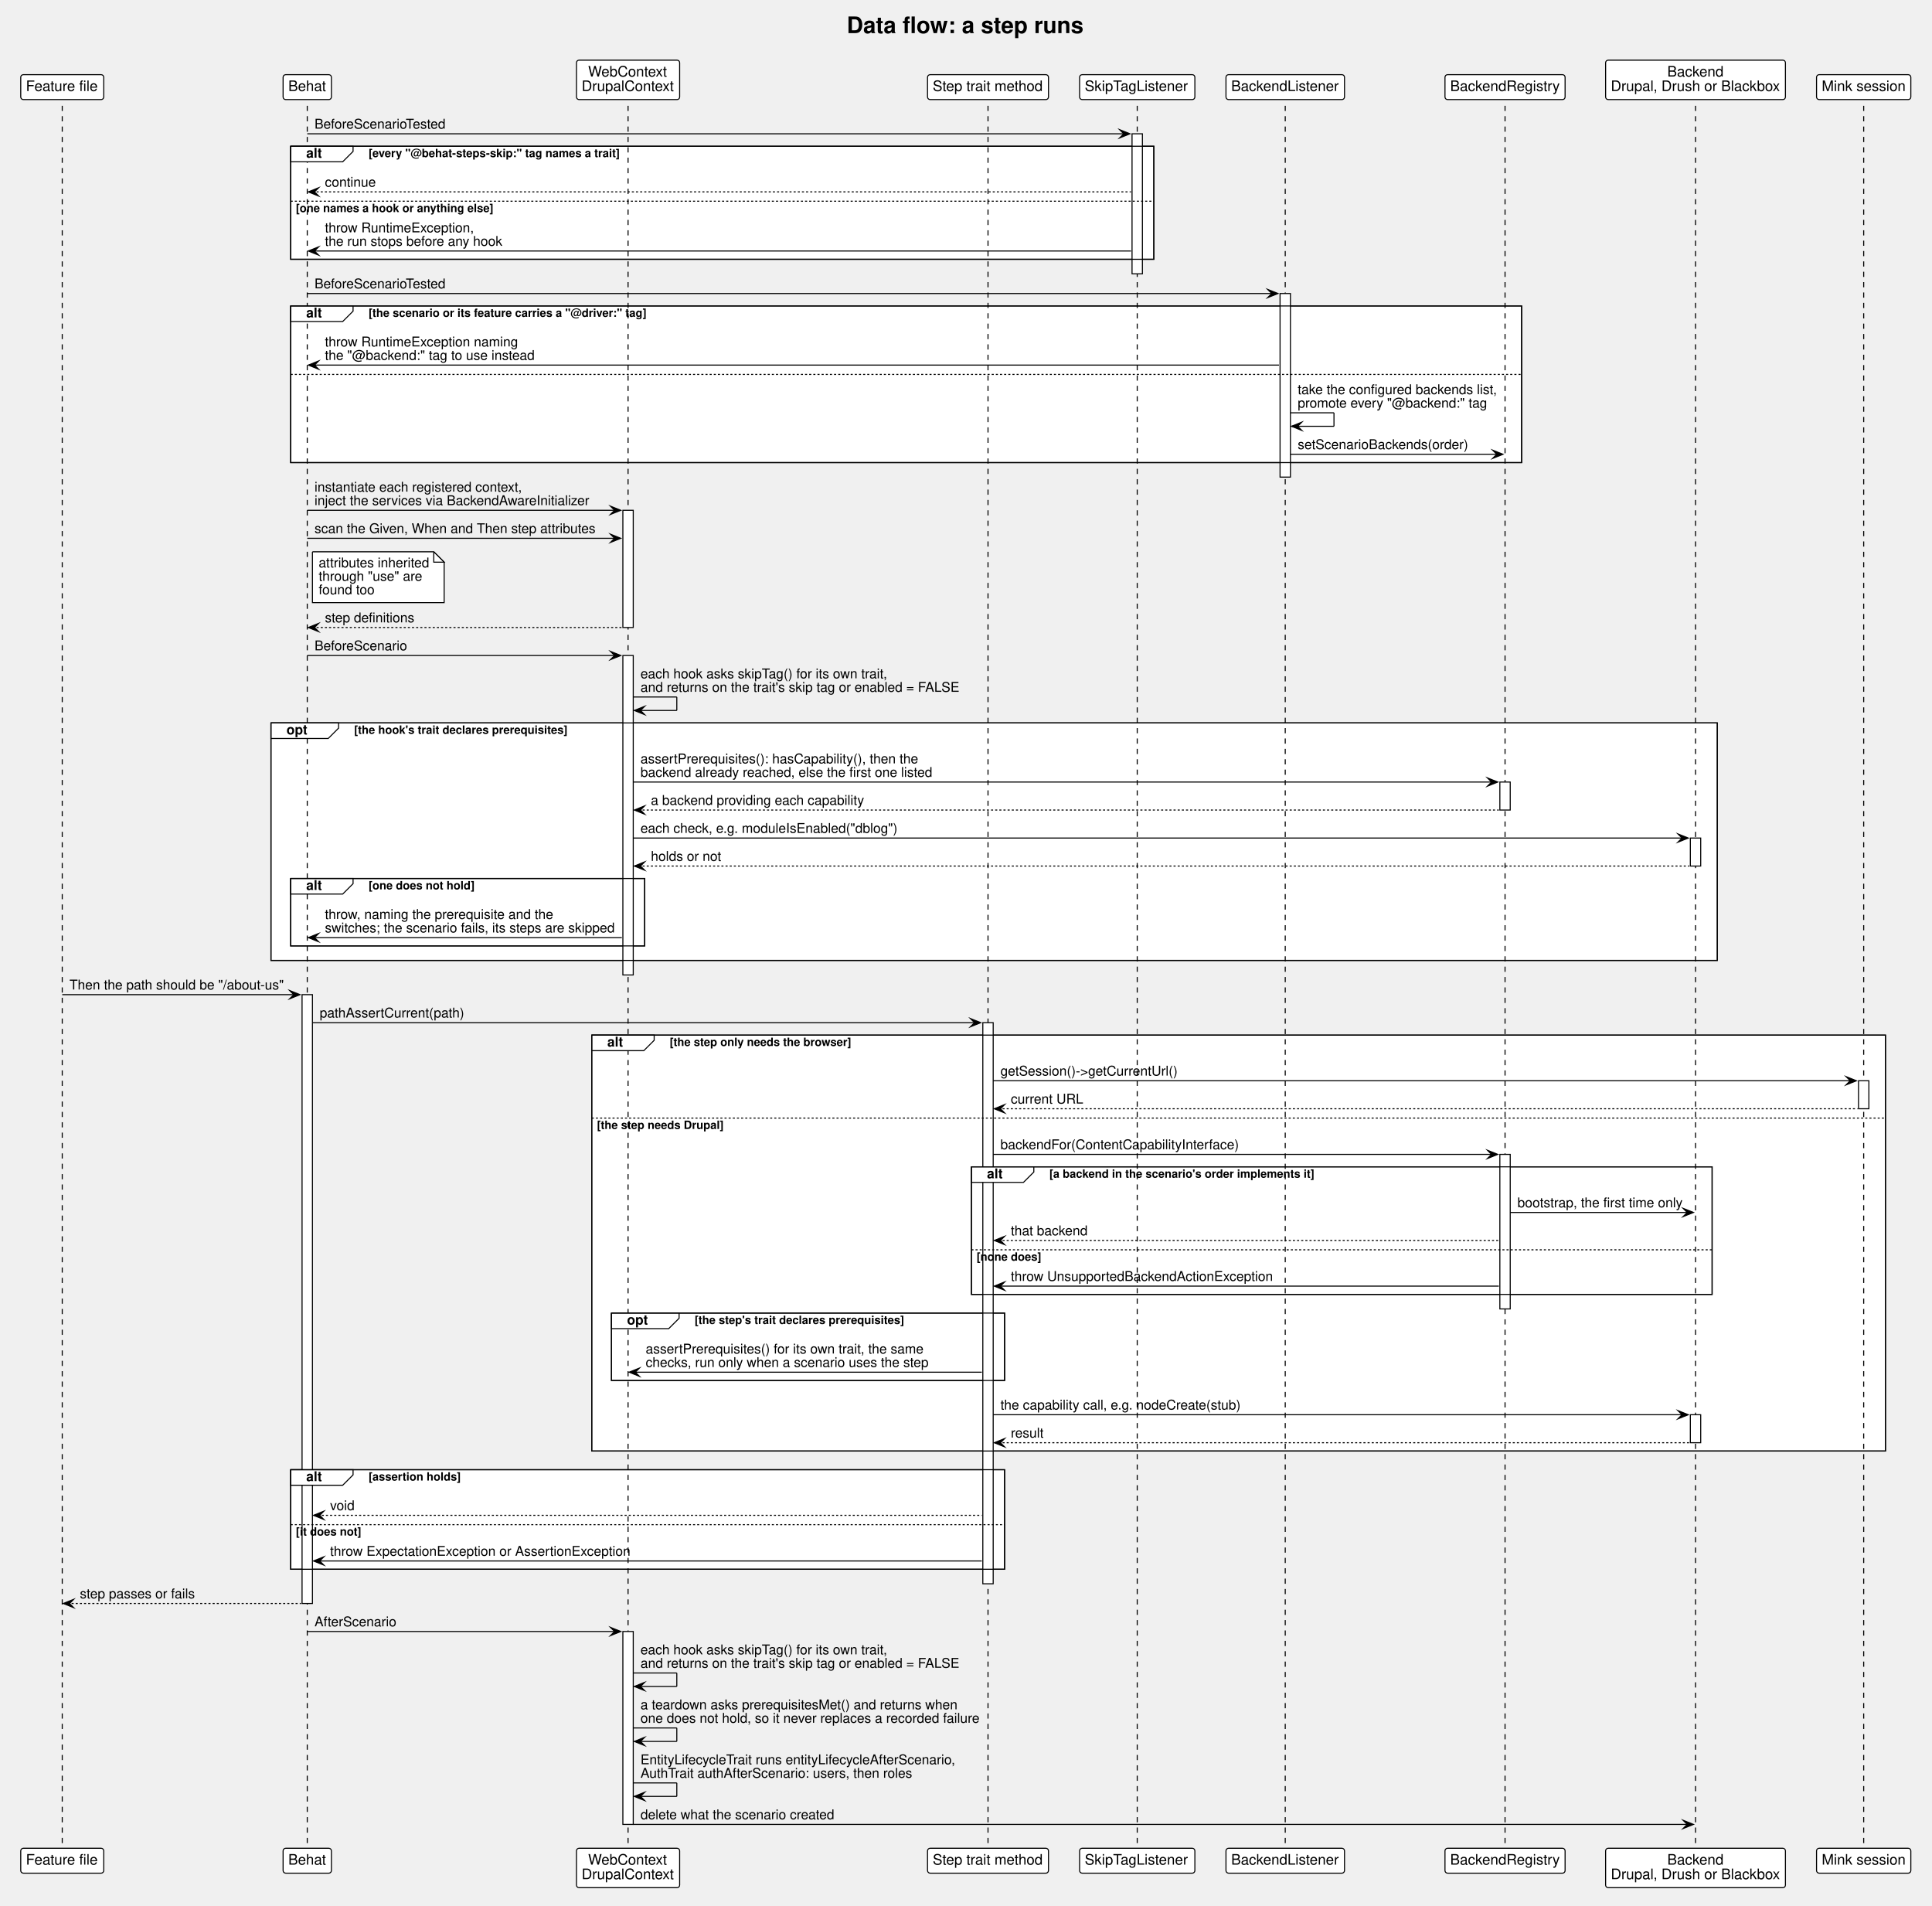
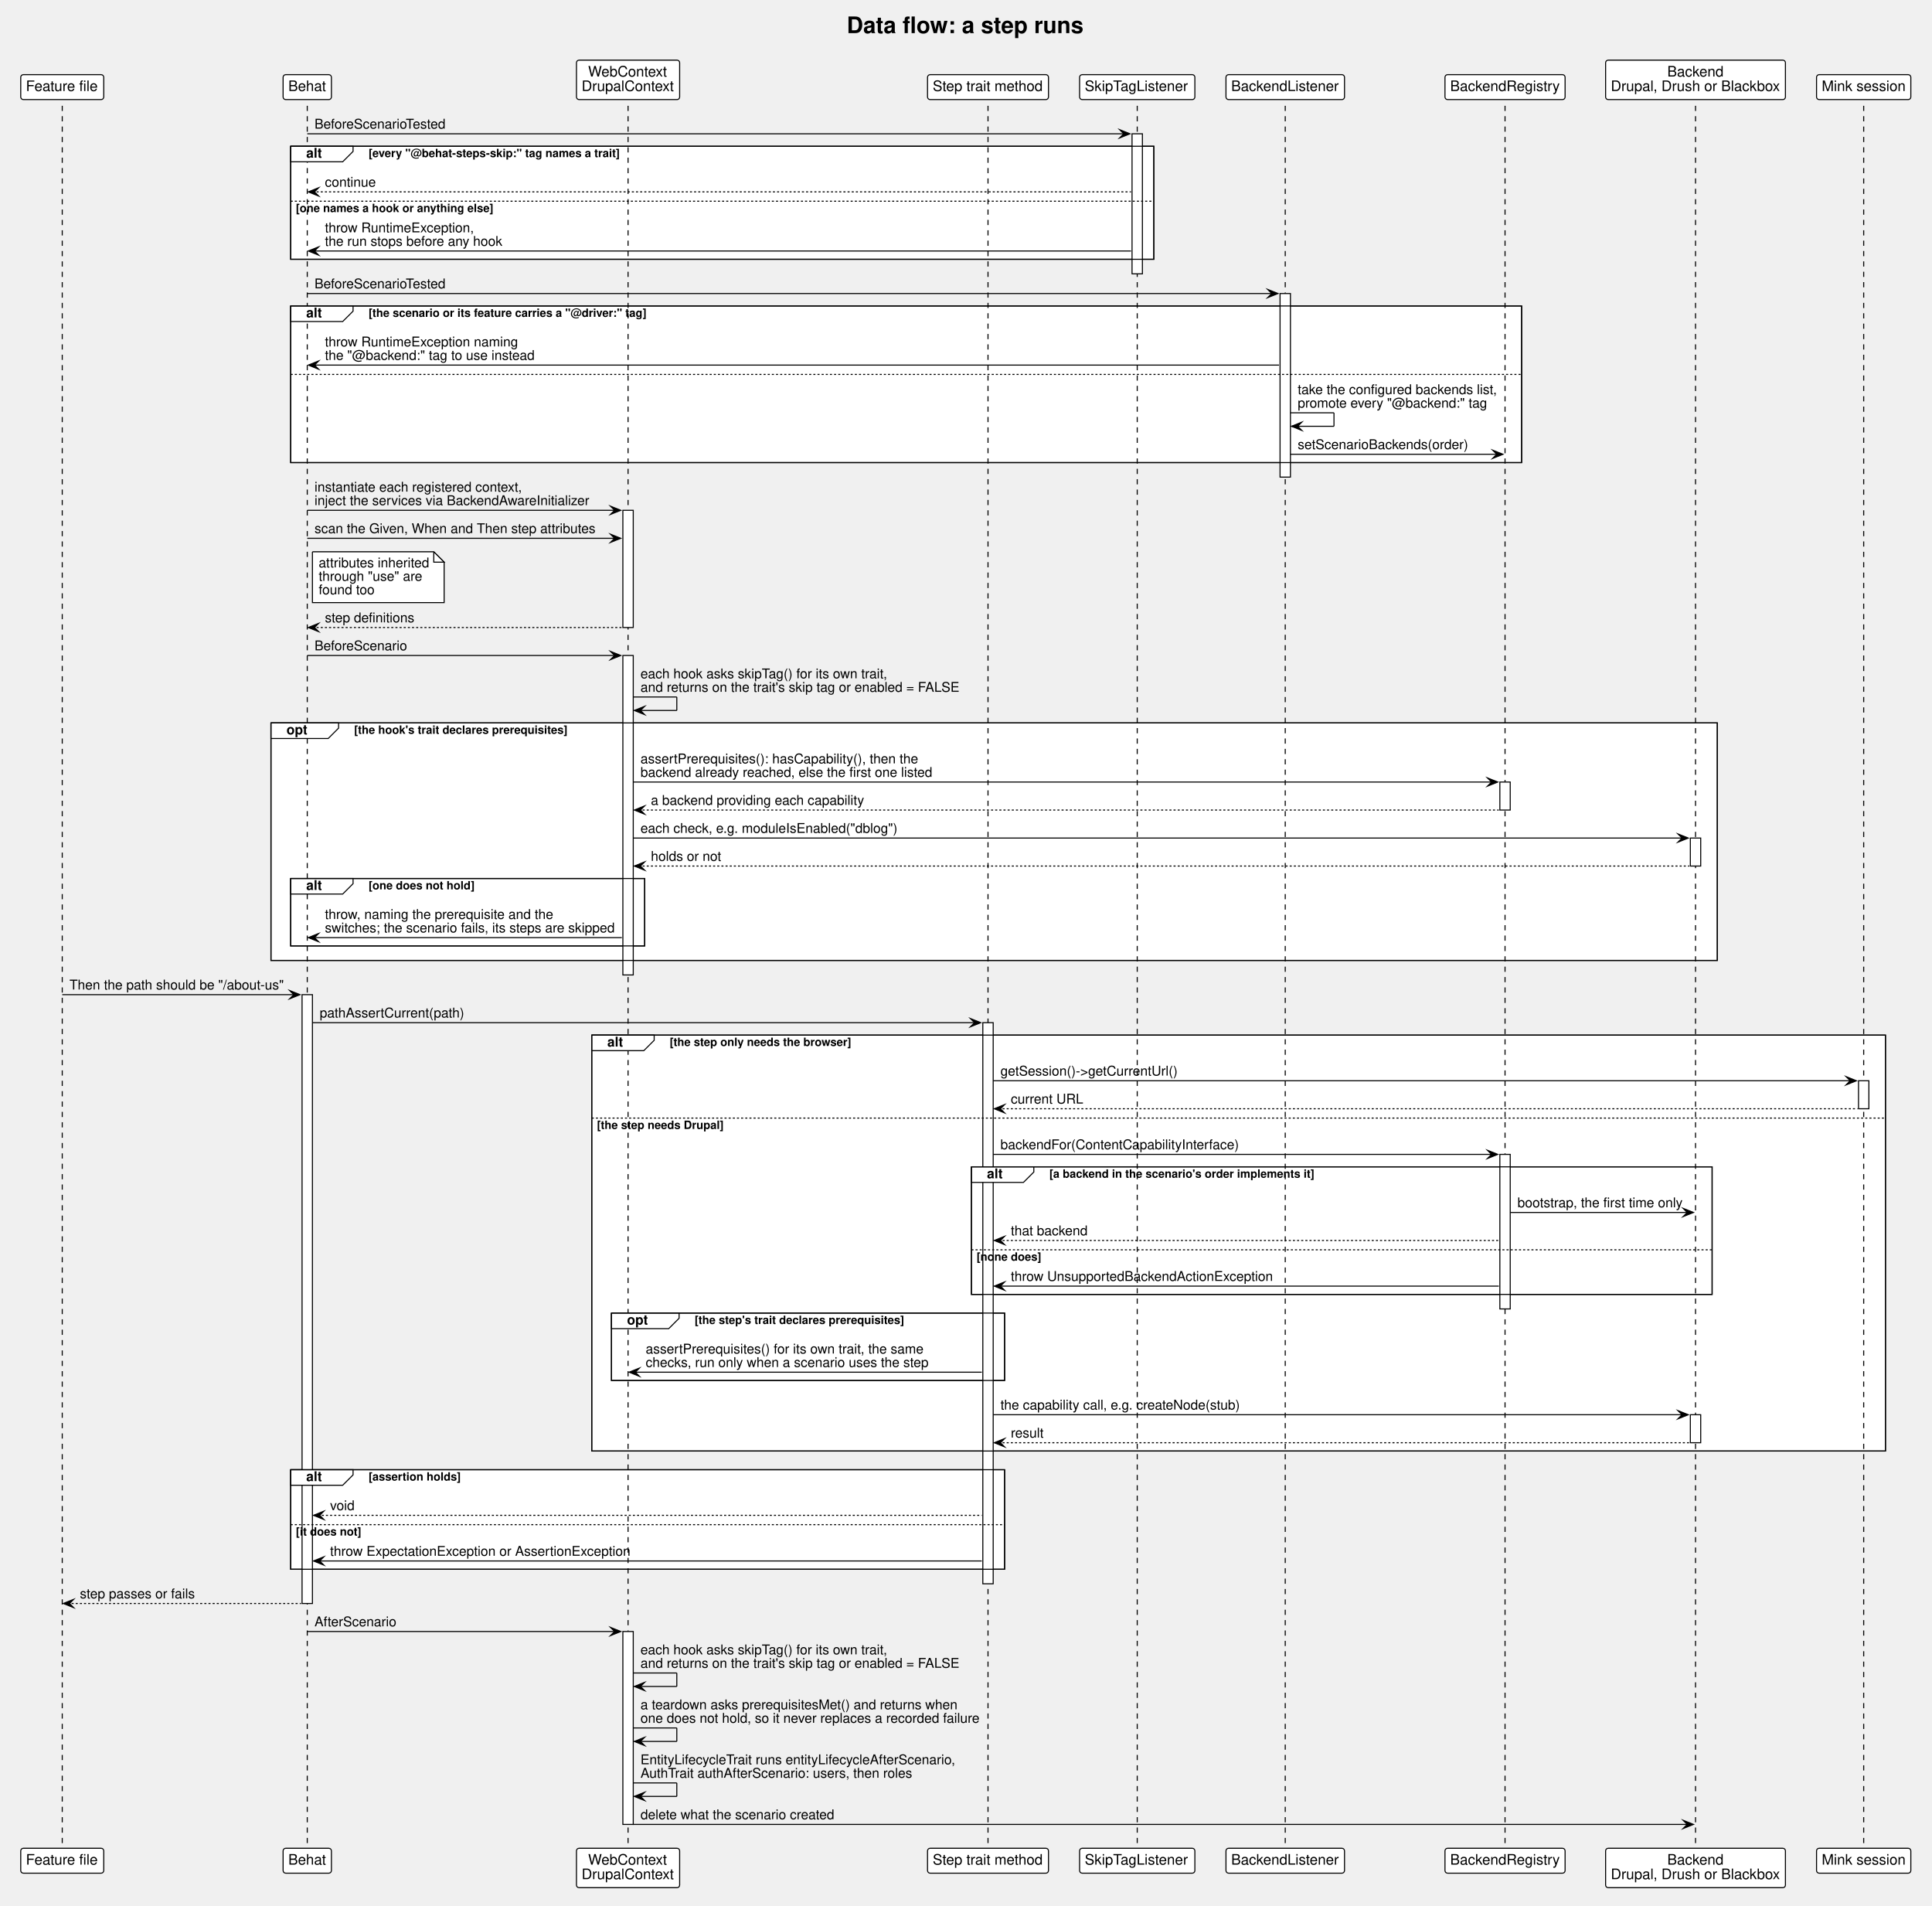
<svg xmlns="http://www.w3.org/2000/svg" version="1.1" data-diagram-type="SEQUENCE" style="width:1863px;height:1837px;background:#FFFFFF;" width="1863px" height="1837px" viewBox="0 0 1863 1837" zoomAndPan="magnify" preserveAspectRatio="none" contentStyleType="text/css">
  <defs />
  <g font-family="sans-serif" lengthAdjust="spacing">
    <g class="title" data-source-line="14">
      <text x="816.497" y="31.94" fill="#000" font-size="22" textLength="228.594" font-weight="700" font-family="Helvetica">Data flow: a step runs</text>
    </g>
    <rect x="280.281" y="141" width="832.331" height="109" fill="#FFF" style="stroke:#FFF;stroke-width:1;" />
    <rect x="280.281" y="141" width="832.331" height="109" fill="none" style="stroke:#000;stroke-width:1;" />
    <rect x="280.281" y="295" width="1187.008" height="151" fill="#FFF" style="stroke:#FFF;stroke-width:1;" />
    <rect x="280.281" y="295" width="1187.008" height="151" fill="none" style="stroke:#000;stroke-width:1;" />
    <rect x="261.281" y="697" width="1394.689" height="229" fill="#FFF" style="stroke:#FFF;stroke-width:1;" />
    <rect x="261.281" y="697" width="1394.689" height="229" fill="none" style="stroke:#000;stroke-width:1;" />
    <rect x="280.281" y="847" width="341.351" height="65" fill="#FFF" style="stroke:#FFF;stroke-width:1;" />
    <rect x="280.281" y="847" width="341.351" height="65" fill="none" style="stroke:#000;stroke-width:1;" />
    <rect x="570.631" y="998" width="1247.497" height="401" fill="#FFF" style="stroke:#FFF;stroke-width:1;" />
    <rect x="570.631" y="998" width="1247.497" height="401" fill="none" style="stroke:#000;stroke-width:1;" />
    <rect x="936.723" y="1125" width="714.248" height="123" fill="#FFF" style="stroke:#FFF;stroke-width:1;" />
    <rect x="936.723" y="1125" width="714.248" height="123" fill="none" style="stroke:#000;stroke-width:1;" />
    <rect x="589.631" y="1266" width="379.091" height="65" fill="#FFF" style="stroke:#FFF;stroke-width:1;" />
    <rect x="589.631" y="1266" width="379.091" height="65" fill="none" style="stroke:#000;stroke-width:1;" />
    <rect x="280.281" y="1417" width="688.442" height="96" fill="#FFF" style="stroke:#FFF;stroke-width:1;" />
    <rect x="280.281" y="1417" width="688.442" height="96" fill="none" style="stroke:#000;stroke-width:1;" />
    <g>
      <rect x="56.517" y="102" width="8" height="1675" fill="#000" fill-opacity="0" />
      <line x1="60.017" y1="102" x2="60.017" y2="1777" style="stroke:#000;stroke-width:1;stroke-dasharray:5,5;" />
    </g>
    <g>
      <rect x="292.781" y="102" width="8" height="1675" fill="#000" fill-opacity="0" />
      <line x1="296.281" y1="102" x2="296.281" y2="1777" style="stroke:#000;stroke-width:1;stroke-dasharray:5,5;" />
    </g>
    <g>
      <rect x="291.281" y="959" width="10" height="587" fill="#FFF" style="stroke:#000;stroke-width:1;" />
    </g>
    <g>
      <rect x="602.131" y="102" width="8" height="1675" fill="#000" fill-opacity="0" />
      <line x1="605.631" y1="102" x2="605.631" y2="1777" style="stroke:#000;stroke-width:1;stroke-dasharray:5,5;" />
    </g>
    <g>
      <rect x="600.631" y="492" width="10" height="113" fill="#FFF" style="stroke:#000;stroke-width:1;" />
    </g>
    <g>
      <rect x="600.631" y="632" width="10" height="308" fill="#FFF" style="stroke:#000;stroke-width:1;" />
    </g>
    <g>
      <rect x="600.631" y="1573" width="10" height="186" fill="#FFF" style="stroke:#000;stroke-width:1;" />
    </g>
    <g>
      <rect x="949.223" y="102" width="8" height="1675" fill="#000" fill-opacity="0" />
      <line x1="952.723" y1="102" x2="952.723" y2="1777" style="stroke:#000;stroke-width:1;stroke-dasharray:5,5;" />
    </g>
    <g>
      <rect x="947.723" y="986" width="10" height="541" fill="#FFF" style="stroke:#000;stroke-width:1;" />
    </g>
    <g>
      <rect x="1093.112" y="102" width="8" height="1675" fill="#000" fill-opacity="0" />
      <line x1="1096.612" y1="102" x2="1096.612" y2="1777" style="stroke:#000;stroke-width:1;stroke-dasharray:5,5;" />
    </g>
    <g>
      <rect x="1091.612" y="129" width="10" height="135" fill="#FFF" style="stroke:#000;stroke-width:1;" />
    </g>
    <g>
      <rect x="1235.839" y="102" width="8" height="1675" fill="#000" fill-opacity="0" />
      <line x1="1239.339" y1="102" x2="1239.339" y2="1777" style="stroke:#000;stroke-width:1;stroke-dasharray:5,5;" />
    </g>
    <g>
      <rect x="1234.339" y="283" width="10" height="177" fill="#FFF" style="stroke:#000;stroke-width:1;" />
    </g>
    <g>
      <rect x="1447.789" y="102" width="8" height="1675" fill="#000" fill-opacity="0" />
      <line x1="1451.289" y1="102" x2="1451.289" y2="1777" style="stroke:#000;stroke-width:1;stroke-dasharray:5,5;" />
    </g>
    <g>
      <rect x="1446.289" y="754" width="10" height="27" fill="#FFF" style="stroke:#000;stroke-width:1;" />
    </g>
    <g>
      <rect x="1446.289" y="1113" width="10" height="149" fill="#FFF" style="stroke:#000;stroke-width:1;" />
    </g>
    <g>
      <rect x="1631.47" y="102" width="8" height="1675" fill="#000" fill-opacity="0" />
      <line x1="1634.97" y1="102" x2="1634.97" y2="1777" style="stroke:#000;stroke-width:1;stroke-dasharray:5,5;" />
    </g>
    <g>
      <rect x="1629.97" y="808" width="10" height="27" fill="#FFF" style="stroke:#000;stroke-width:1;" />
    </g>
    <g>
      <rect x="1629.97" y="1364" width="10" height="27" fill="#FFF" style="stroke:#000;stroke-width:1;" />
    </g>
    <g>
      <rect x="1793.628" y="102" width="8" height="1675" fill="#000" fill-opacity="0" />
      <line x1="1797.128" y1="102" x2="1797.128" y2="1777" style="stroke:#000;stroke-width:1;stroke-dasharray:5,5;" />
    </g>
    <g>
      <rect x="1792.128" y="1042" width="10" height="27" fill="#FFF" style="stroke:#000;stroke-width:1;" />
    </g>
    <rect x="20" y="72" width="80.034" height="24" fill="#FFF" style="stroke:#000;stroke-width:1;" rx="2.5" ry="2.5" />
    <text x="25" y="87.78" fill="#000" font-size="14" textLength="70.034" font-family="Helvetica">Feature file</text>
    <rect x="272.988" y="72" width="46.586" height="24" fill="#FFF" style="stroke:#000;stroke-width:1;" rx="2.5" ry="2.5" />
    <text x="277.988" y="87.78" fill="#000" font-size="14" textLength="36.586" font-family="Helvetica">Behat</text>
    <rect x="555.887" y="58" width="99.489" height="38" fill="#FFF" style="stroke:#000;stroke-width:1;" rx="2.5" ry="2.5" />
    <text x="567.114" y="73.78" fill="#000" font-size="14" textLength="77.034" font-family="Helvetica">WebContext</text>
    <text x="560.887" y="87.78" fill="#000" font-size="14" textLength="89.489" font-family="Helvetica">DrupalContext</text>
    <rect x="894.416" y="72" width="116.613" height="24" fill="#FFF" style="stroke:#000;stroke-width:1;" rx="2.5" ry="2.5" />
    <text x="899.416" y="87.78" fill="#000" font-size="14" textLength="106.613" font-family="Helvetica">Step trait method</text>
    <rect x="1041.029" y="72" width="111.165" height="24" fill="#FFF" style="stroke:#000;stroke-width:1;" rx="2.5" ry="2.5" />
    <text x="1046.029" y="87.78" fill="#000" font-size="14" textLength="101.165" font-family="Helvetica">SkipTagListener</text>
    <rect x="1182.194" y="72" width="114.289" height="24" fill="#FFF" style="stroke:#000;stroke-width:1;" rx="2.5" ry="2.5" />
    <text x="1187.194" y="87.78" fill="#000" font-size="14" textLength="104.289" font-family="Helvetica">BackendListener</text>
    <rect x="1393.375" y="72" width="115.827" height="24" fill="#FFF" style="stroke:#000;stroke-width:1;" rx="2.5" ry="2.5" />
    <text x="1398.375" y="87.78" fill="#000" font-size="14" textLength="105.827" font-family="Helvetica">BackendRegistry</text>
    <rect x="1548.271" y="58" width="173.399" height="38" fill="#FFF" style="stroke:#000;stroke-width:1;" rx="2.5" ry="2.5" />
    <text x="1607.729" y="73.78" fill="#000" font-size="14" textLength="54.482" font-family="Helvetica">Backend</text>
    <text x="1553.271" y="87.78" fill="#000" font-size="14" textLength="163.399" font-family="Helvetica">Drupal, Drush or Blackbox</text>
    <rect x="1751.67" y="72" width="90.917" height="24" fill="#FFF" style="stroke:#000;stroke-width:1;" rx="2.5" ry="2.5" />
    <text x="1756.67" y="87.78" fill="#000" font-size="14" textLength="80.917" font-family="Helvetica">Mink session</text>
    <rect x="20" y="1782" width="80.034" height="24" fill="#FFF" style="stroke:#000;stroke-width:1;" rx="2.5" ry="2.5" />
    <text x="25" y="1797.78" fill="#000" font-size="14" textLength="70.034" font-family="Helvetica">Feature file</text>
    <rect x="272.988" y="1782" width="46.586" height="24" fill="#FFF" style="stroke:#000;stroke-width:1;" rx="2.5" ry="2.5" />
    <text x="277.988" y="1797.78" fill="#000" font-size="14" textLength="36.586" font-family="Helvetica">Behat</text>
    <rect x="555.887" y="1782" width="99.489" height="38" fill="#FFF" style="stroke:#000;stroke-width:1;" rx="2.5" ry="2.5" />
    <text x="567.114" y="1797.78" fill="#000" font-size="14" textLength="77.034" font-family="Helvetica">WebContext</text>
    <text x="560.887" y="1811.78" fill="#000" font-size="14" textLength="89.489" font-family="Helvetica">DrupalContext</text>
    <rect x="894.416" y="1782" width="116.613" height="24" fill="#FFF" style="stroke:#000;stroke-width:1;" rx="2.5" ry="2.5" />
    <text x="899.416" y="1797.78" fill="#000" font-size="14" textLength="106.613" font-family="Helvetica">Step trait method</text>
    <rect x="1041.029" y="1782" width="111.165" height="24" fill="#FFF" style="stroke:#000;stroke-width:1;" rx="2.5" ry="2.5" />
    <text x="1046.029" y="1797.78" fill="#000" font-size="14" textLength="101.165" font-family="Helvetica">SkipTagListener</text>
    <rect x="1182.194" y="1782" width="114.289" height="24" fill="#FFF" style="stroke:#000;stroke-width:1;" rx="2.5" ry="2.5" />
    <text x="1187.194" y="1797.78" fill="#000" font-size="14" textLength="104.289" font-family="Helvetica">BackendListener</text>
    <rect x="1393.375" y="1782" width="115.827" height="24" fill="#FFF" style="stroke:#000;stroke-width:1;" rx="2.5" ry="2.5" />
    <text x="1398.375" y="1797.78" fill="#000" font-size="14" textLength="105.827" font-family="Helvetica">BackendRegistry</text>
    <rect x="1548.271" y="1782" width="173.399" height="38" fill="#FFF" style="stroke:#000;stroke-width:1;" rx="2.5" ry="2.5" />
    <text x="1607.729" y="1797.78" fill="#000" font-size="14" textLength="54.482" font-family="Helvetica">Backend</text>
    <text x="1553.271" y="1811.78" fill="#000" font-size="14" textLength="163.399" font-family="Helvetica">Drupal, Drush or Blackbox</text>
    <rect x="1751.67" y="1782" width="90.917" height="24" fill="#FFF" style="stroke:#000;stroke-width:1;" rx="2.5" ry="2.5" />
    <text x="1756.67" y="1797.78" fill="#000" font-size="14" textLength="80.917" font-family="Helvetica">Mink session</text>
    <polygon points="1079.612,125,1089.612,129,1079.612,133,1083.612,129" fill="#000" style="stroke:#000;stroke-width:1;stroke-linejoin:miter;stroke-miterlimit:10;" />
    <line x1="296.281" y1="129" x2="1085.612" y2="129" style="stroke:#000;stroke-width:1;" />
    <text x="303.281" y="124.01" fill="#000" font-size="13" textLength="129.353" font-family="Helvetica">BeforeScenarioTested</text>
    <path d="M280.281,141 L340.452,141 L340.452,146 L330.452,156 L280.281,156 L280.281,141" style="stroke:#000;stroke-width:1;" fill="#FFF" />
    <rect x="280.281" y="141" width="832.331" height="109" fill="none" style="stroke:#000;stroke-width:1;" />
    <text x="295.281" y="152.01" fill="#000" font-size="13" textLength="15.171" font-weight="700" font-family="Helvetica">alt</text>
    <text x="355.452" y="151.47" fill="#000" font-size="11" textLength="241.839" font-weight="700" font-family="Helvetica">[every "@behat-steps-skip:" tag names a trait]</text>
    <polygon points="307.281,181,297.281,185,307.281,189,303.281,185" fill="#000" style="stroke:#000;stroke-width:1;stroke-linejoin:miter;stroke-miterlimit:10;" />
    <line x1="301.281" y1="185" x2="1090.612" y2="185" style="stroke:#000;stroke-width:1;stroke-dasharray:2,2;" />
    <text x="313.281" y="180.01" fill="#000" font-size="13" textLength="49.15" font-family="Helvetica">continue</text>
    <line x1="280.281" y1="194" x2="1112.612" y2="194" style="stroke:#000;stroke-width:1;stroke-dasharray:2,2;" />
    <text x="285.281" y="204.47" fill="#000" font-size="11" textLength="190.706" font-weight="700" font-family="Helvetica">[one names a hook or anything else]</text>
    <polygon points="307.281,238,297.281,242,307.281,246,303.281,242" fill="#000" style="stroke:#000;stroke-width:1;stroke-linejoin:miter;stroke-miterlimit:10;" />
    <line x1="301.281" y1="242" x2="1090.612" y2="242" style="stroke:#000;stroke-width:1;" />
    <text x="313.281" y="224.01" fill="#000" font-size="13" textLength="144.511" font-family="Helvetica">throw RuntimeException,</text>
    <text x="313.281" y="237.01" fill="#000" font-size="13" textLength="172.002" font-family="Helvetica">the run stops before any hook</text>
    <polygon points="1222.339,279,1232.339,283,1222.339,287,1226.339,283" fill="#000" style="stroke:#000;stroke-width:1;stroke-linejoin:miter;stroke-miterlimit:10;" />
    <line x1="296.281" y1="283" x2="1228.339" y2="283" style="stroke:#000;stroke-width:1;" />
    <text x="303.281" y="278.01" fill="#000" font-size="13" textLength="129.353" font-family="Helvetica">BeforeScenarioTested</text>
    <path d="M280.281,295 L340.452,295 L340.452,300 L330.452,310 L280.281,310 L280.281,295" style="stroke:#000;stroke-width:1;" fill="#FFF" />
    <rect x="280.281" y="295" width="1187.008" height="151" fill="none" style="stroke:#000;stroke-width:1;" />
    <text x="295.281" y="306.01" fill="#000" font-size="13" textLength="15.171" font-weight="700" font-family="Helvetica">alt</text>
    <text x="355.452" y="305.47" fill="#000" font-size="11" textLength="268.136" font-weight="700" font-family="Helvetica">[the scenario or its feature carries a "@driver:" tag]</text>
    <polygon points="307.281,348,297.281,352,307.281,356,303.281,352" fill="#000" style="stroke:#000;stroke-width:1;stroke-linejoin:miter;stroke-miterlimit:10;" />
    <line x1="301.281" y1="352" x2="1233.339" y2="352" style="stroke:#000;stroke-width:1;" />
    <text x="313.281" y="334.01" fill="#000" font-size="13" textLength="187.148" font-family="Helvetica">throw RuntimeException naming</text>
    <text x="313.281" y="347.01" fill="#000" font-size="13" textLength="203.112" font-family="Helvetica">the "@backend:" tag to use instead</text>
    <line x1="280.281" y1="361" x2="1467.289" y2="361" style="stroke:#000;stroke-width:1;stroke-dasharray:2,2;" />
    <line x1="1244.339" y1="398" x2="1286.339" y2="398" style="stroke:#000;stroke-width:1;" />
    <line x1="1286.339" y1="398" x2="1286.339" y2="411" style="stroke:#000;stroke-width:1;" />
    <line x1="1245.339" y1="411" x2="1286.339" y2="411" style="stroke:#000;stroke-width:1;" />
    <polygon points="1255.339,407,1245.339,411,1255.339,415,1251.339,411" fill="#000" style="stroke:#000;stroke-width:1;stroke-linejoin:miter;stroke-miterlimit:10;" />
    <text x="1251.339" y="380.01" fill="#000" font-size="13" textLength="192.95" font-family="Helvetica">take the configured backends list,</text>
    <text x="1251.339" y="393.01" fill="#000" font-size="13" textLength="183.574" font-family="Helvetica">promote every "@backend:" tag</text>
    <polygon points="1439.289,434,1449.289,438,1439.289,442,1443.289,438" fill="#000" style="stroke:#000;stroke-width:1;stroke-linejoin:miter;stroke-miterlimit:10;" />
    <line x1="1244.339" y1="438" x2="1445.289" y2="438" style="stroke:#000;stroke-width:1;" />
    <text x="1251.339" y="433.01" fill="#000" font-size="13" textLength="164.747" font-family="Helvetica">setScenarioBackends(order)</text>
    <polygon points="588.631,488,598.631,492,588.631,496,592.631,492" fill="#000" style="stroke:#000;stroke-width:1;stroke-linejoin:miter;stroke-miterlimit:10;" />
    <line x1="296.281" y1="492" x2="594.631" y2="492" style="stroke:#000;stroke-width:1;" />
    <text x="303.281" y="474.01" fill="#000" font-size="13" textLength="201.621" font-family="Helvetica">instantiate each registered context,</text>
    <text x="303.281" y="487.01" fill="#000" font-size="13" textLength="265.897" font-family="Helvetica">inject the services via BackendAwareInitializer</text>
    <polygon points="588.631,515,598.631,519,588.631,523,592.631,519" fill="#000" style="stroke:#000;stroke-width:1;stroke-linejoin:miter;stroke-miterlimit:10;" />
    <line x1="296.281" y1="519" x2="594.631" y2="519" style="stroke:#000;stroke-width:1;" />
    <text x="303.281" y="514.01" fill="#000" font-size="13" textLength="271.711" font-family="Helvetica">scan the Given, When and Then step attributes</text>
    <path d="M301.281,532 L301.281,581 L428.281,581 L428.281,542 L418.281,532 L301.281,532" style="stroke:#000;stroke-width:1;" fill="#FFF" />
    <path d="M418.281,532 L418.281,542 L428.281,542 L418.281,532" style="stroke:#000;stroke-width:1;" fill="#FFF" />
    <text x="307.281" y="547.01" fill="#000" font-size="13" textLength="106.952" font-family="Helvetica">attributes inherited</text>
    <text x="307.281" y="560.01" fill="#000" font-size="13" textLength="100.293" font-family="Helvetica">through "use" are</text>
    <text x="307.281" y="573.01" fill="#000" font-size="13" textLength="54.215" font-family="Helvetica">found too</text>
    <polygon points="307.281,601,297.281,605,307.281,609,303.281,605" fill="#000" style="stroke:#000;stroke-width:1;stroke-linejoin:miter;stroke-miterlimit:10;" />
    <line x1="301.281" y1="605" x2="599.631" y2="605" style="stroke:#000;stroke-width:1;stroke-dasharray:2,2;" />
    <text x="313.281" y="600.01" fill="#000" font-size="13" textLength="86.722" font-family="Helvetica">step definitions</text>
    <polygon points="588.631,628,598.631,632,588.631,636,592.631,632" fill="#000" style="stroke:#000;stroke-width:1;stroke-linejoin:miter;stroke-miterlimit:10;" />
    <line x1="296.281" y1="632" x2="594.631" y2="632" style="stroke:#000;stroke-width:1;" />
    <text x="303.281" y="627.01" fill="#000" font-size="13" textLength="89.61" font-family="Helvetica">BeforeScenario</text>
    <line x1="610.631" y1="672" x2="652.631" y2="672" style="stroke:#000;stroke-width:1;" />
    <line x1="652.631" y1="672" x2="652.631" y2="685" style="stroke:#000;stroke-width:1;" />
    <line x1="611.631" y1="685" x2="652.631" y2="685" style="stroke:#000;stroke-width:1;" />
    <polygon points="621.631,681,611.631,685,621.631,689,617.631,685" fill="#000" style="stroke:#000;stroke-width:1;stroke-linejoin:miter;stroke-miterlimit:10;" />
    <text x="617.631" y="654.01" fill="#000" font-size="13" textLength="239.872" font-family="Helvetica">each hook asks skipTag() for its own trait,</text>
    <text x="617.631" y="667.01" fill="#000" font-size="13" textLength="309.245" font-family="Helvetica">and returns on the trait's skip tag or enabled = FALSE</text>
    <path d="M261.281,697 L326.492,697 L326.492,702 L316.492,712 L261.281,712 L261.281,697" style="stroke:#000;stroke-width:1;" fill="#FFF" />
    <rect x="261.281" y="697" width="1394.689" height="229" fill="none" style="stroke:#000;stroke-width:1;" />
    <text x="276.281" y="708.01" fill="#000" font-size="13" textLength="20.211" font-weight="700" font-family="Helvetica">opt</text>
    <text x="341.492" y="707.47" fill="#000" font-size="11" textLength="205.568" font-weight="700" font-family="Helvetica">[the hook's trait declares prerequisites]</text>
    <polygon points="1434.289,750,1444.289,754,1434.289,758,1438.289,754" fill="#000" style="stroke:#000;stroke-width:1;stroke-linejoin:miter;stroke-miterlimit:10;" />
    <line x1="610.631" y1="754" x2="1440.289" y2="754" style="stroke:#000;stroke-width:1;" />
    <text x="617.631" y="736.01" fill="#000" font-size="13" textLength="268.062" font-family="Helvetica">assertPrerequisites(): hasCapability(), then the</text>
    <text x="617.631" y="749.01" fill="#000" font-size="13" textLength="282.56" font-family="Helvetica">backend already reached, else the first one listed</text>
    <polygon points="621.631,777,611.631,781,621.631,785,617.631,781" fill="#000" style="stroke:#000;stroke-width:1;stroke-linejoin:miter;stroke-miterlimit:10;" />
    <line x1="615.631" y1="781" x2="1445.289" y2="781" style="stroke:#000;stroke-width:1;stroke-dasharray:2,2;" />
    <text x="627.631" y="776.01" fill="#000" font-size="13" textLength="205.969" font-family="Helvetica">a backend providing each capability</text>
    <polygon points="1617.97,804,1627.97,808,1617.97,812,1621.97,808" fill="#000" style="stroke:#000;stroke-width:1;stroke-linejoin:miter;stroke-miterlimit:10;" />
    <line x1="610.631" y1="808" x2="1623.97" y2="808" style="stroke:#000;stroke-width:1;" />
    <text x="617.631" y="803.01" fill="#000" font-size="13" textLength="248.435" font-family="Helvetica">each check, e.g. moduleIsEnabled("dblog")</text>
    <polygon points="621.631,831,611.631,835,621.631,839,617.631,835" fill="#000" style="stroke:#000;stroke-width:1;stroke-linejoin:miter;stroke-miterlimit:10;" />
    <line x1="615.631" y1="835" x2="1628.97" y2="835" style="stroke:#000;stroke-width:1;stroke-dasharray:2,2;" />
    <text x="627.631" y="830.01" fill="#000" font-size="13" textLength="67.933" font-family="Helvetica">holds or not</text>
    <path d="M280.281,847 L340.452,847 L340.452,852 L330.452,862 L280.281,862 L280.281,847" style="stroke:#000;stroke-width:1;" fill="#FFF" />
    <rect x="280.281" y="847" width="341.351" height="65" fill="none" style="stroke:#000;stroke-width:1;" />
    <text x="295.281" y="858.01" fill="#000" font-size="13" textLength="15.171" font-weight="700" font-family="Helvetica">alt</text>
    <text x="355.452" y="857.47" fill="#000" font-size="11" textLength="102.04" font-weight="700" font-family="Helvetica">[one does not hold]</text>
    <polygon points="307.281,900,297.281,904,307.281,908,303.281,904" fill="#000" style="stroke:#000;stroke-width:1;stroke-linejoin:miter;stroke-miterlimit:10;" />
    <line x1="301.281" y1="904" x2="599.631" y2="904" style="stroke:#000;stroke-width:1;" />
    <text x="313.281" y="886.01" fill="#000" font-size="13" textLength="221.857" font-family="Helvetica">throw, naming the prerequisite and the</text>
    <text x="313.281" y="899.01" fill="#000" font-size="13" textLength="280.351" font-family="Helvetica">switches; the scenario fails, its steps are skipped</text>
    <polygon points="279.281,955,289.281,959,279.281,963,283.281,959" fill="#000" style="stroke:#000;stroke-width:1;stroke-linejoin:miter;stroke-miterlimit:10;" />
    <line x1="60.017" y1="959" x2="285.281" y2="959" style="stroke:#000;stroke-width:1;" />
    <text x="67.017" y="954.01" fill="#000" font-size="13" textLength="207.264" font-family="Helvetica">Then the path should be "/about-us"</text>
    <polygon points="935.723,982,945.723,986,935.723,990,939.723,986" fill="#000" style="stroke:#000;stroke-width:1;stroke-linejoin:miter;stroke-miterlimit:10;" />
    <line x1="301.281" y1="986" x2="941.723" y2="986" style="stroke:#000;stroke-width:1;" />
    <text x="308.281" y="981.01" fill="#000" font-size="13" textLength="139.452" font-family="Helvetica">pathAssertCurrent(path)</text>
    <path d="M570.631,998 L630.802,998 L630.802,1003 L620.802,1013 L570.631,1013 L570.631,998" style="stroke:#000;stroke-width:1;" fill="#FFF" />
    <rect x="570.631" y="998" width="1247.497" height="401" fill="none" style="stroke:#000;stroke-width:1;" />
    <text x="585.631" y="1009.01" fill="#000" font-size="13" textLength="15.171" font-weight="700" font-family="Helvetica">alt</text>
    <text x="645.802" y="1008.47" fill="#000" font-size="11" textLength="175.42" font-weight="700" font-family="Helvetica">[the step only needs the browser]</text>
    <polygon points="1780.128,1038,1790.128,1042,1780.128,1046,1784.128,1042" fill="#000" style="stroke:#000;stroke-width:1;stroke-linejoin:miter;stroke-miterlimit:10;" />
    <line x1="957.723" y1="1042" x2="1786.128" y2="1042" style="stroke:#000;stroke-width:1;" />
    <text x="964.723" y="1037.01" fill="#000" font-size="13" textLength="171.583" font-family="Helvetica">getSession()-&gt;getCurrentUrl()</text>
    <polygon points="968.723,1065,958.723,1069,968.723,1073,964.723,1069" fill="#000" style="stroke:#000;stroke-width:1;stroke-linejoin:miter;stroke-miterlimit:10;" />
    <line x1="962.723" y1="1069" x2="1791.128" y2="1069" style="stroke:#000;stroke-width:1;stroke-dasharray:2,2;" />
    <text x="974.723" y="1064.01" fill="#000" font-size="13" textLength="70.078" font-family="Helvetica">current URL</text>
    <line x1="570.631" y1="1078" x2="1818.128" y2="1078" style="stroke:#000;stroke-width:1;stroke-dasharray:2,2;" />
    <text x="575.631" y="1088.47" fill="#000" font-size="11" textLength="122.241" font-weight="700" font-family="Helvetica">[the step needs Drupal]</text>
    <polygon points="1434.289,1109,1444.289,1113,1434.289,1117,1438.289,1113" fill="#000" style="stroke:#000;stroke-width:1;stroke-linejoin:miter;stroke-miterlimit:10;" />
    <line x1="957.723" y1="1113" x2="1440.289" y2="1113" style="stroke:#000;stroke-width:1;" />
    <text x="964.723" y="1108.01" fill="#000" font-size="13" textLength="230.509" font-family="Helvetica">backendFor(ContentCapabilityInterface)</text>
    <path d="M936.723,1125 L996.894,1125 L996.894,1130 L986.894,1140 L936.723,1140 L936.723,1125" style="stroke:#000;stroke-width:1;" fill="#FFF" />
    <rect x="936.723" y="1125" width="714.248" height="123" fill="none" style="stroke:#000;stroke-width:1;" />
    <text x="951.723" y="1136.01" fill="#000" font-size="13" textLength="15.171" font-weight="700" font-family="Helvetica">alt</text>
    <text x="1011.894" y="1135.47" fill="#000" font-size="11" textLength="255.686" font-weight="700" font-family="Helvetica">[a backend in the scenario's order implements it]</text>
    <polygon points="1622.97,1165,1632.97,1169,1622.97,1173,1626.97,1169" fill="#000" style="stroke:#000;stroke-width:1;stroke-linejoin:miter;stroke-miterlimit:10;" />
    <line x1="1456.289" y1="1169" x2="1628.97" y2="1169" style="stroke:#000;stroke-width:1;" />
    <text x="1463.289" y="1164.01" fill="#000" font-size="13" textLength="159.682" font-family="Helvetica">bootstrap, the first time only</text>
    <polygon points="968.723,1192,958.723,1196,968.723,1200,964.723,1196" fill="#000" style="stroke:#000;stroke-width:1;stroke-linejoin:miter;stroke-miterlimit:10;" />
    <line x1="962.723" y1="1196" x2="1445.289" y2="1196" style="stroke:#000;stroke-width:1;stroke-dasharray:2,2;" />
    <text x="974.723" y="1191.01" fill="#000" font-size="13" textLength="74.445" font-family="Helvetica">that backend</text>
    <line x1="936.723" y1="1205" x2="1650.97" y2="1205" style="stroke:#000;stroke-width:1;stroke-dasharray:2,2;" />
    <text x="941.723" y="1215.47" fill="#000" font-size="11" textLength="62.332" font-weight="700" font-family="Helvetica">[none does]</text>
    <polygon points="968.723,1236,958.723,1240,968.723,1244,964.723,1240" fill="#000" style="stroke:#000;stroke-width:1;stroke-linejoin:miter;stroke-miterlimit:10;" />
    <line x1="962.723" y1="1240" x2="1445.289" y2="1240" style="stroke:#000;stroke-width:1;" />
    <text x="974.723" y="1235.01" fill="#000" font-size="13" textLength="253.652" font-family="Helvetica">throw UnsupportedBackendActionException</text>
    <path d="M589.631,1266 L654.842,1266 L654.842,1271 L644.842,1281 L589.631,1281 L589.631,1266" style="stroke:#000;stroke-width:1;" fill="#FFF" />
    <rect x="589.631" y="1266" width="379.091" height="65" fill="none" style="stroke:#000;stroke-width:1;" />
    <text x="604.631" y="1277.01" fill="#000" font-size="13" textLength="20.211" font-weight="700" font-family="Helvetica">opt</text>
    <text x="669.842" y="1276.47" fill="#000" font-size="11" textLength="201.91" font-weight="700" font-family="Helvetica">[the step's trait declares prerequisites]</text>
    <polygon points="616.631,1319,606.631,1323,616.631,1327,612.631,1323" fill="#000" style="stroke:#000;stroke-width:1;stroke-linejoin:miter;stroke-miterlimit:10;" />
    <line x1="610.631" y1="1323" x2="946.723" y2="1323" style="stroke:#000;stroke-width:1;" />
    <text x="622.631" y="1305.01" fill="#000" font-size="13" textLength="268.76" font-family="Helvetica">assertPrerequisites() for its own trait, the same</text>
    <text x="622.631" y="1318.01" fill="#000" font-size="13" textLength="273.152" font-family="Helvetica">checks, run only when a scenario uses the step</text>
    <polygon points="1617.97,1360,1627.97,1364,1617.97,1368,1621.97,1364" fill="#000" style="stroke:#000;stroke-width:1;stroke-linejoin:miter;stroke-miterlimit:10;" />
    <line x1="957.723" y1="1364" x2="1623.97" y2="1364" style="stroke:#000;stroke-width:1;" />
-     <text x="964.723" y="1359.01" fill="#000" font-size="13" textLength="232.686" font-family="Helvetica">the capability call, e.g. nodeCreate(stub)</text>
+     <text x="964.723" y="1359.01" fill="#000" font-size="13" textLength="231.956" font-family="Helvetica">the capability call, e.g. createNode(stub)</text>
    <polygon points="968.723,1387,958.723,1391,968.723,1395,964.723,1391" fill="#000" style="stroke:#000;stroke-width:1;stroke-linejoin:miter;stroke-miterlimit:10;" />
    <line x1="962.723" y1="1391" x2="1628.97" y2="1391" style="stroke:#000;stroke-width:1;stroke-dasharray:2,2;" />
    <text x="974.723" y="1386.01" fill="#000" font-size="13" textLength="31.789" font-family="Helvetica">result</text>
    <path d="M280.281,1417 L340.452,1417 L340.452,1422 L330.452,1432 L280.281,1432 L280.281,1417" style="stroke:#000;stroke-width:1;" fill="#FFF" />
    <rect x="280.281" y="1417" width="688.442" height="96" fill="none" style="stroke:#000;stroke-width:1;" />
    <text x="295.281" y="1428.01" fill="#000" font-size="13" textLength="15.171" font-weight="700" font-family="Helvetica">alt</text>
    <text x="355.452" y="1427.47" fill="#000" font-size="11" textLength="88.623" font-weight="700" font-family="Helvetica">[assertion holds]</text>
    <polygon points="312.281,1457,302.281,1461,312.281,1465,308.281,1461" fill="#000" style="stroke:#000;stroke-width:1;stroke-linejoin:miter;stroke-miterlimit:10;" />
    <line x1="306.281" y1="1461" x2="946.723" y2="1461" style="stroke:#000;stroke-width:1;stroke-dasharray:2,2;" />
    <text x="318.281" y="1456.01" fill="#000" font-size="13" textLength="23.848" font-family="Helvetica">void</text>
    <line x1="280.281" y1="1470" x2="968.723" y2="1470" style="stroke:#000;stroke-width:1;stroke-dasharray:2,2;" />
    <text x="285.281" y="1480.47" fill="#000" font-size="11" textLength="62.933" font-weight="700" font-family="Helvetica">[it does not]</text>
    <polygon points="312.281,1501,302.281,1505,312.281,1509,308.281,1505" fill="#000" style="stroke:#000;stroke-width:1;stroke-linejoin:miter;stroke-miterlimit:10;" />
    <line x1="306.281" y1="1505" x2="946.723" y2="1505" style="stroke:#000;stroke-width:1;" />
    <text x="318.281" y="1500.01" fill="#000" font-size="13" textLength="290.488" font-family="Helvetica">throw ExpectationException or AssertionException</text>
    <polygon points="71.017,1542,61.017,1546,71.017,1550,67.017,1546" fill="#000" style="stroke:#000;stroke-width:1;stroke-linejoin:miter;stroke-miterlimit:10;" />
    <line x1="65.017" y1="1546" x2="290.281" y2="1546" style="stroke:#000;stroke-width:1;stroke-dasharray:2,2;" />
    <text x="77.017" y="1541.01" fill="#000" font-size="13" textLength="111.274" font-family="Helvetica">step passes or fails</text>
    <polygon points="588.631,1569,598.631,1573,588.631,1577,592.631,1573" fill="#000" style="stroke:#000;stroke-width:1;stroke-linejoin:miter;stroke-miterlimit:10;" />
    <line x1="296.281" y1="1573" x2="594.631" y2="1573" style="stroke:#000;stroke-width:1;" />
    <text x="303.281" y="1568.01" fill="#000" font-size="13" textLength="78.762" font-family="Helvetica">AfterScenario</text>
    <line x1="610.631" y1="1613" x2="652.631" y2="1613" style="stroke:#000;stroke-width:1;" />
    <line x1="652.631" y1="1613" x2="652.631" y2="1626" style="stroke:#000;stroke-width:1;" />
    <line x1="611.631" y1="1626" x2="652.631" y2="1626" style="stroke:#000;stroke-width:1;" />
    <polygon points="621.631,1622,611.631,1626,621.631,1630,617.631,1626" fill="#000" style="stroke:#000;stroke-width:1;stroke-linejoin:miter;stroke-miterlimit:10;" />
    <text x="617.631" y="1595.01" fill="#000" font-size="13" textLength="239.872" font-family="Helvetica">each hook asks skipTag() for its own trait,</text>
    <text x="617.631" y="1608.01" fill="#000" font-size="13" textLength="309.245" font-family="Helvetica">and returns on the trait's skip tag or enabled = FALSE</text>
    <line x1="610.631" y1="1666" x2="652.631" y2="1666" style="stroke:#000;stroke-width:1;" />
    <line x1="652.631" y1="1666" x2="652.631" y2="1679" style="stroke:#000;stroke-width:1;" />
    <line x1="611.631" y1="1679" x2="652.631" y2="1679" style="stroke:#000;stroke-width:1;" />
    <polygon points="621.631,1675,611.631,1679,621.631,1683,617.631,1679" fill="#000" style="stroke:#000;stroke-width:1;stroke-linejoin:miter;stroke-miterlimit:10;" />
    <text x="617.631" y="1648.01" fill="#000" font-size="13" textLength="307.093" font-family="Helvetica">a teardown asks prerequisitesMet() and returns when</text>
    <text x="617.631" y="1661.01" fill="#000" font-size="13" textLength="328.091" font-family="Helvetica">one does not hold, so it never replaces a recorded failure</text>
    <line x1="610.631" y1="1719" x2="652.631" y2="1719" style="stroke:#000;stroke-width:1;" />
    <line x1="652.631" y1="1719" x2="652.631" y2="1732" style="stroke:#000;stroke-width:1;" />
    <line x1="611.631" y1="1732" x2="652.631" y2="1732" style="stroke:#000;stroke-width:1;" />
    <polygon points="621.631,1728,611.631,1732,621.631,1736,617.631,1732" fill="#000" style="stroke:#000;stroke-width:1;stroke-linejoin:miter;stroke-miterlimit:10;" />
    <text x="617.631" y="1701.01" fill="#000" font-size="13" textLength="305.627" font-family="Helvetica">EntityLifecycleTrait runs entityLifecycleAfterScenario,</text>
    <text x="617.631" y="1714.01" fill="#000" font-size="13" textLength="263.745" font-family="Helvetica">AuthTrait authAfterScenario: users, then roles</text>
    <polygon points="1622.97,1755,1632.97,1759,1622.97,1763,1626.97,1759" fill="#000" style="stroke:#000;stroke-width:1;stroke-linejoin:miter;stroke-miterlimit:10;" />
    <line x1="610.631" y1="1759" x2="1628.97" y2="1759" style="stroke:#000;stroke-width:1;" />
    <text x="617.631" y="1754.01" fill="#000" font-size="13" textLength="187.897" font-family="Helvetica">delete what the scenario created</text>
  </g>
</svg>
